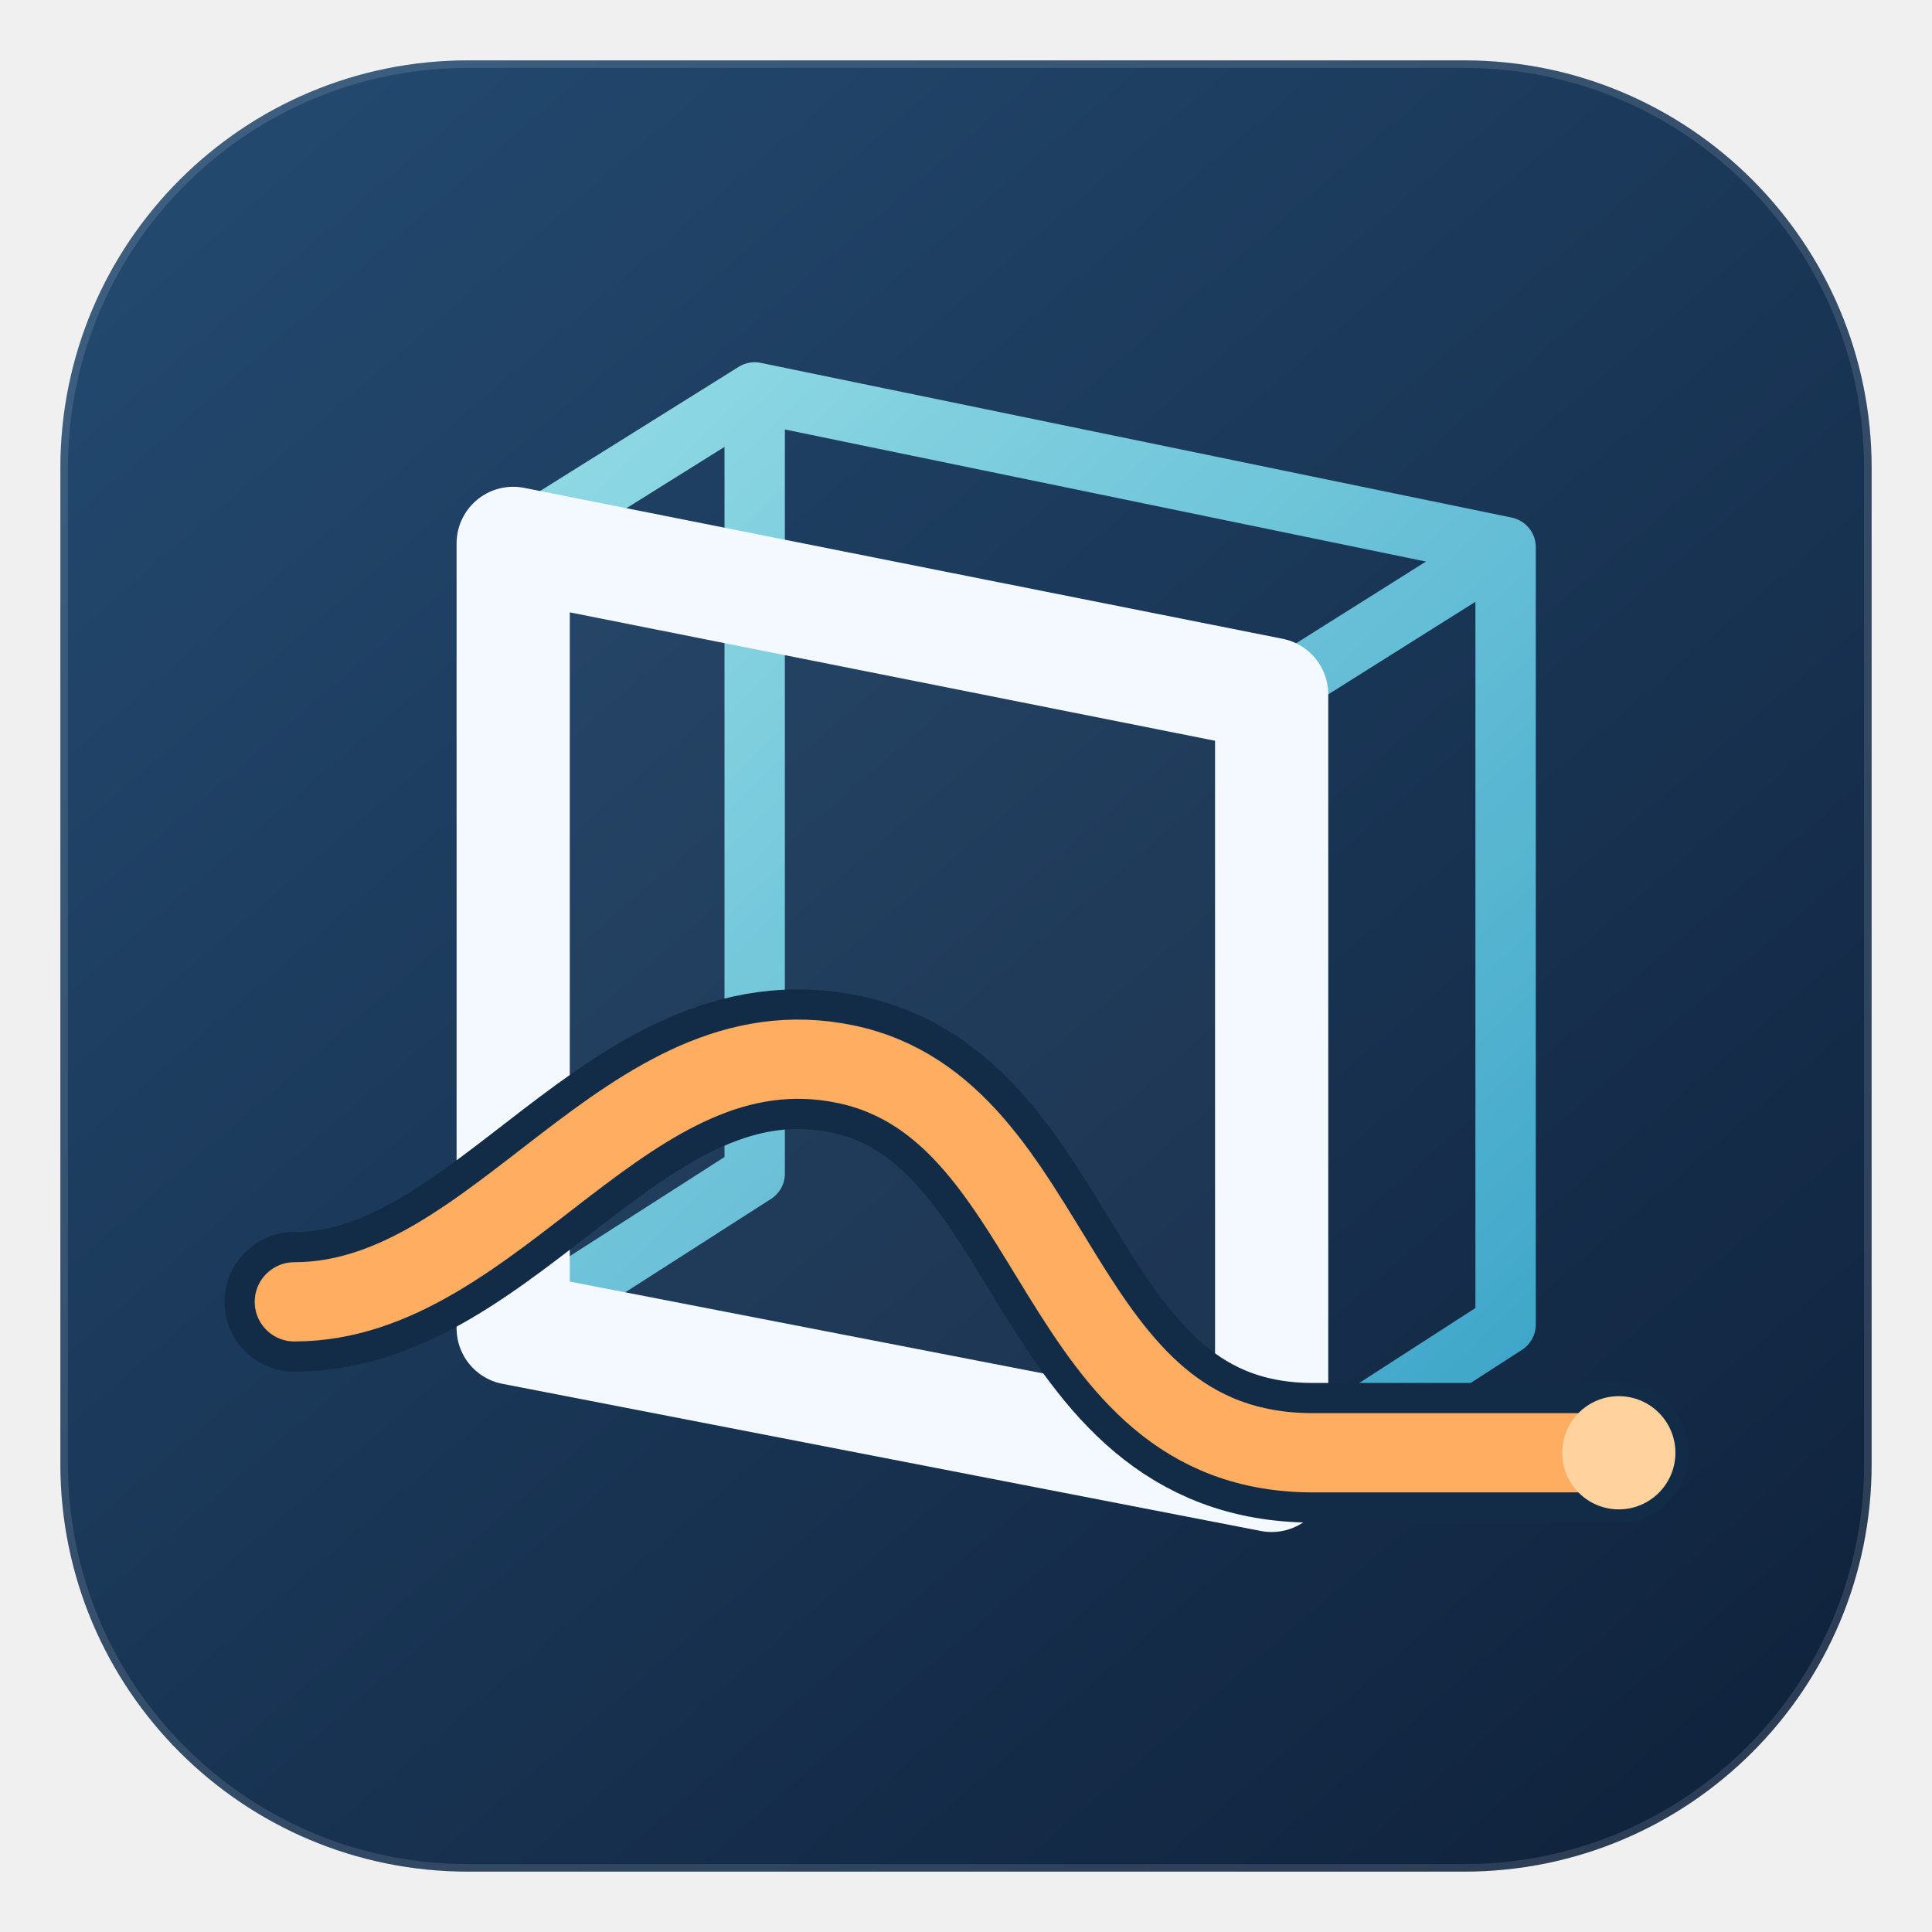
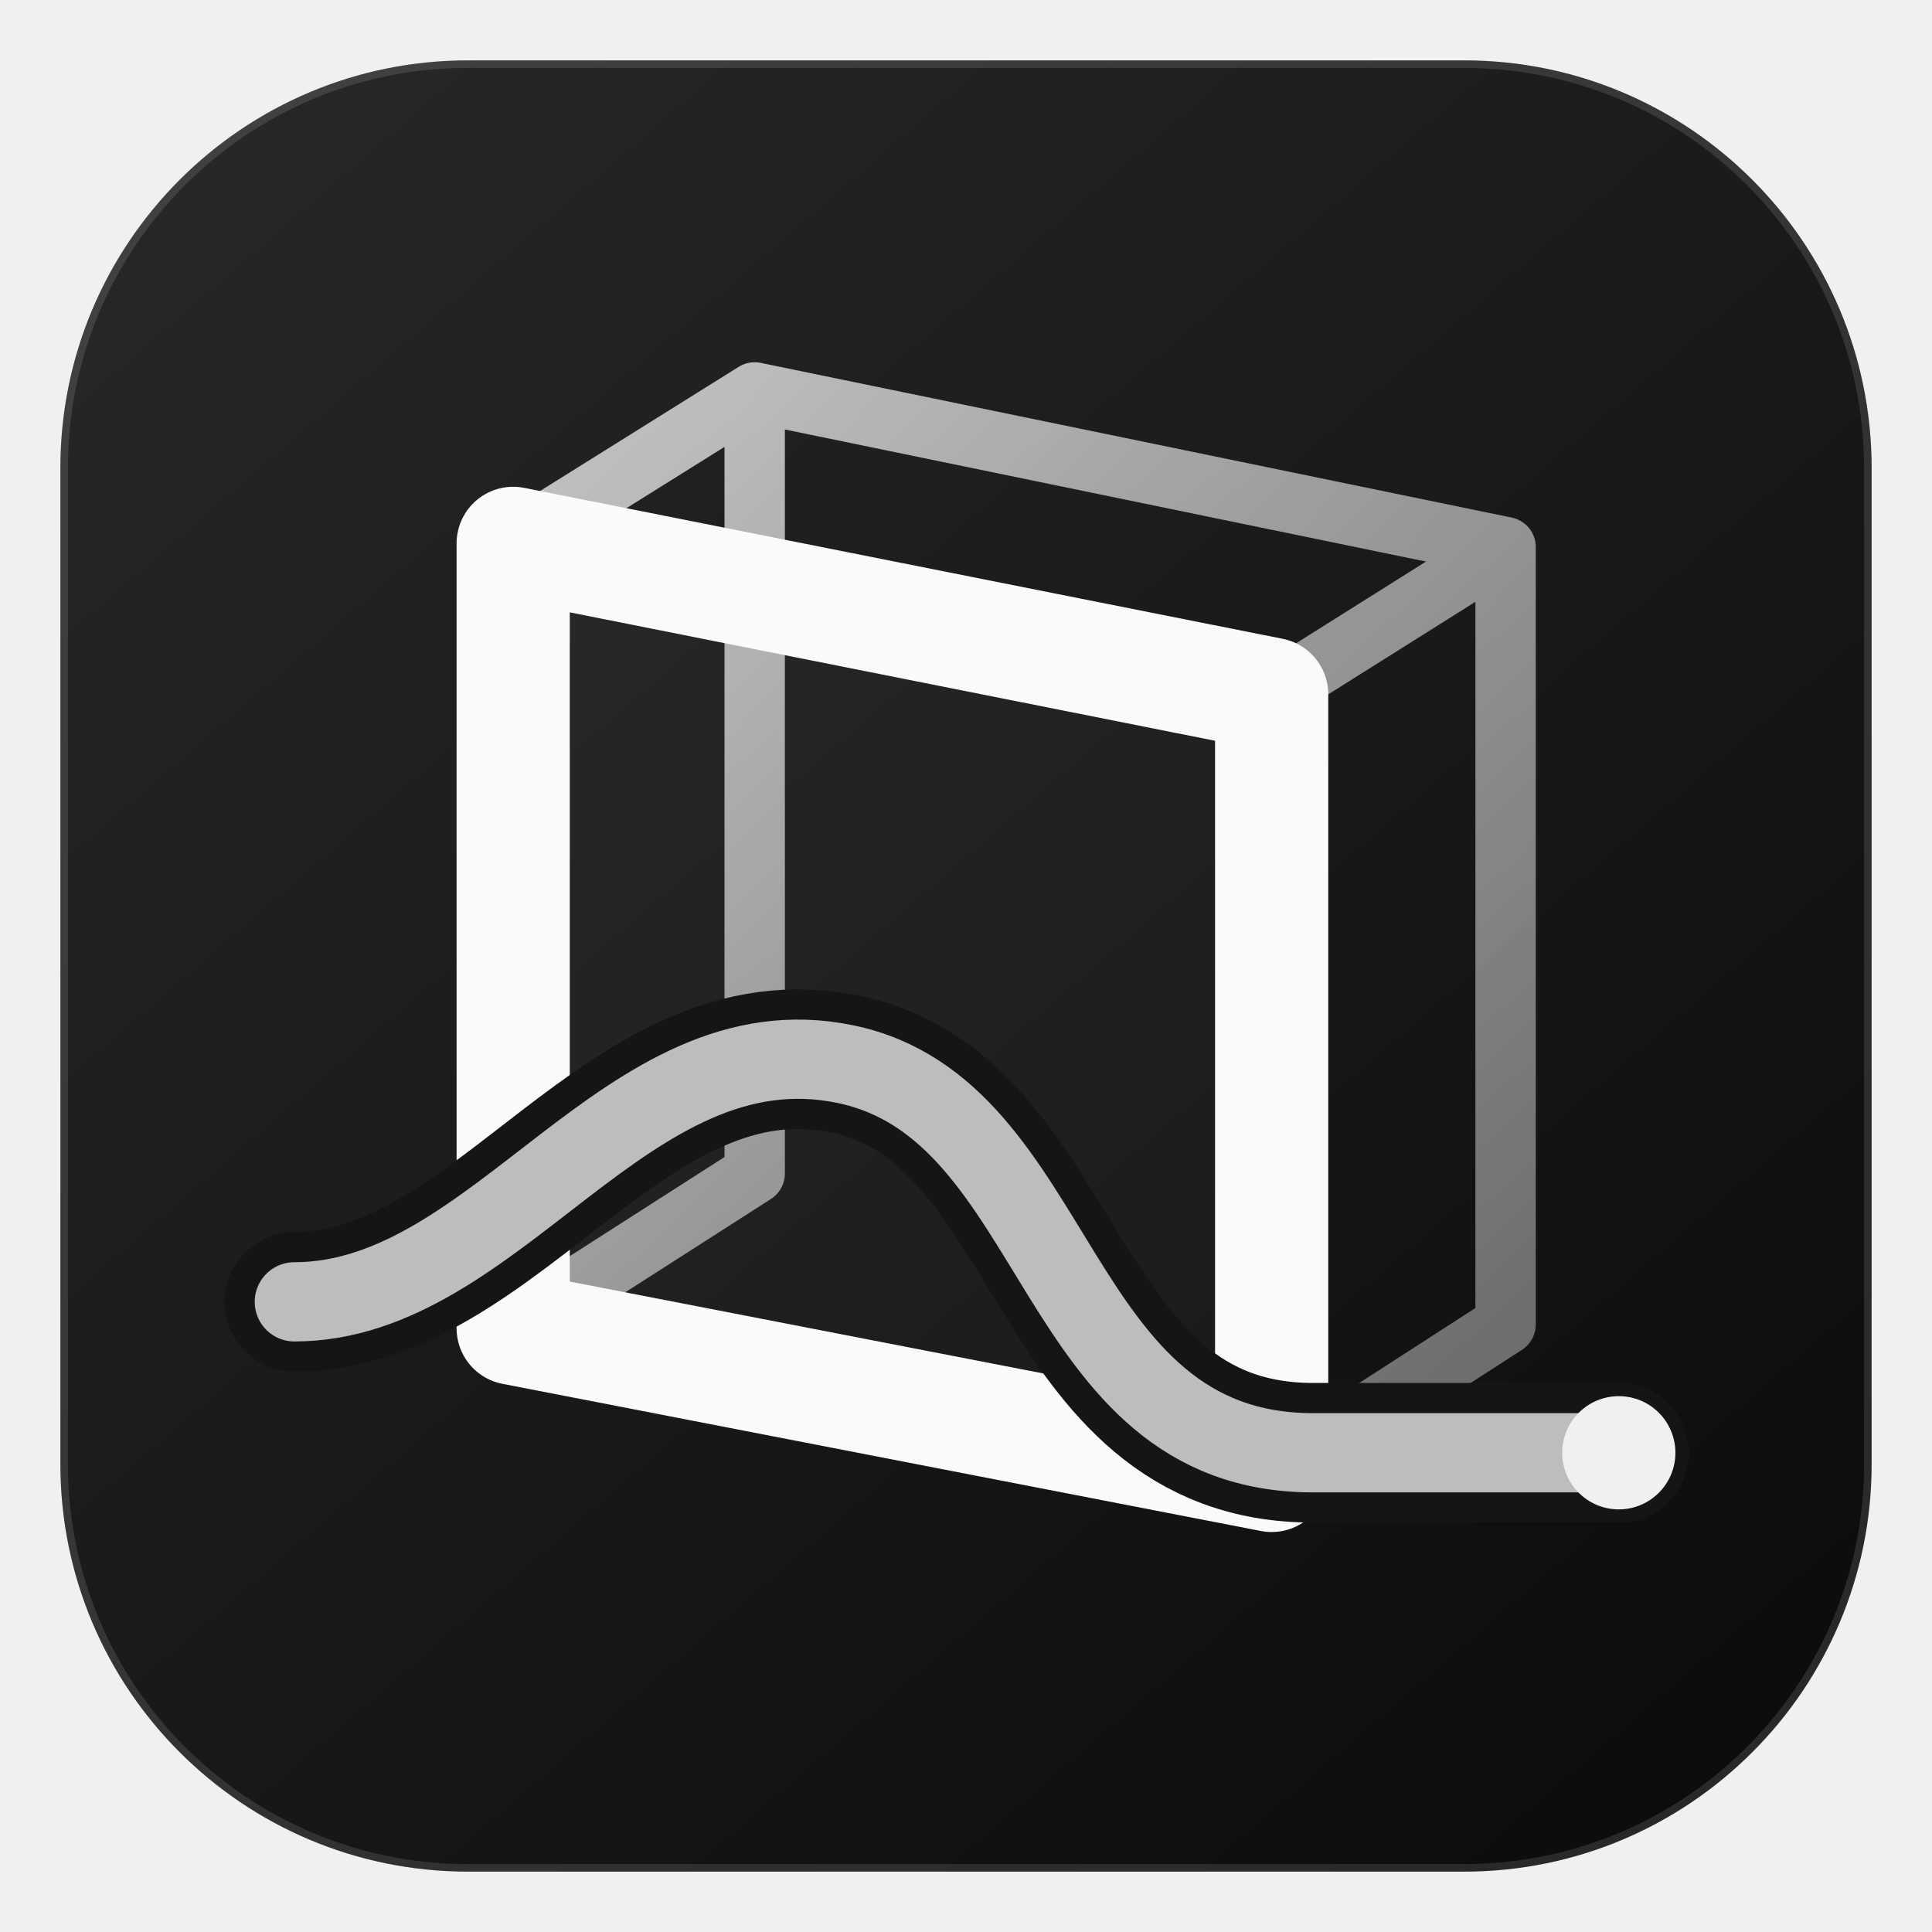
<svg xmlns="http://www.w3.org/2000/svg" width="512" height="512" viewBox="0 0 512 512">
  <defs>
    <linearGradient id="tile" x1="54" y1="34" x2="446" y2="488" gradientUnits="userSpaceOnUse">
-       <stop stop-color="#23496f" />
-       <stop offset="1" stop-color="#10233d" />
+       <stop stop-color="#272727" />
+       <stop offset="1" stop-color="#0c0c0c" />
    </linearGradient>
    <linearGradient id="depth" x1="134" y1="112" x2="398" y2="390" gradientUnits="userSpaceOnUse">
-       <stop stop-color="#a1eff6" />
-       <stop offset="1" stop-color="#42b5da" />
+       <stop stop-color="#d9d9d9" />
+       <stop offset="1" stop-color="#747474" />
    </linearGradient>
  </defs>
  <rect x="16" y="16" width="480" height="480" rx="108" fill="url(#tile)" />
  <rect x="17" y="17" width="478" height="478" rx="107" fill="none" stroke="#ffffff" stroke-opacity=".12" stroke-width="2" />
  <path d="M136 144 200 104 399 145 337 184M399 145V351L337 391M200 104V311L136 352" fill="none" stroke="url(#depth)" stroke-width="16" stroke-linejoin="round" stroke-linecap="round" opacity=".88" />
-   <path d="M136 144 337 184V391L136 352Z" fill="#ffffff" fill-opacity=".035" stroke="#f3f9ff" stroke-width="30" stroke-linejoin="round" />
-   <path d="M78 345C132 345 166 270 224 282S278 385 348 385H429" fill="none" stroke="#122c47" stroke-width="37" stroke-linecap="round" />
-   <path d="M78 345C132 345 166 270 224 282S278 385 348 385H429" fill="none" stroke="#ffad60" stroke-width="21" stroke-linecap="round" />
-   <circle cx="429" cy="385" r="15" fill="#ffd29e" />
+   <path d="M136 144 337 184V391L136 352Z" fill="#ffffff" fill-opacity=".035" stroke="#fafafa" stroke-width="30" stroke-linejoin="round" />
+   <path d="M78 345C132 345 166 270 224 282S278 385 348 385H429" fill="none" stroke="#151515" stroke-width="37" stroke-linecap="round" />
+   <path d="M78 345C132 345 166 270 224 282S278 385 348 385H429" fill="none" stroke="#bdbdbd" stroke-width="21" stroke-linecap="round" />
+   <circle cx="429" cy="385" r="15" fill="#f0f0f0" />
</svg>
